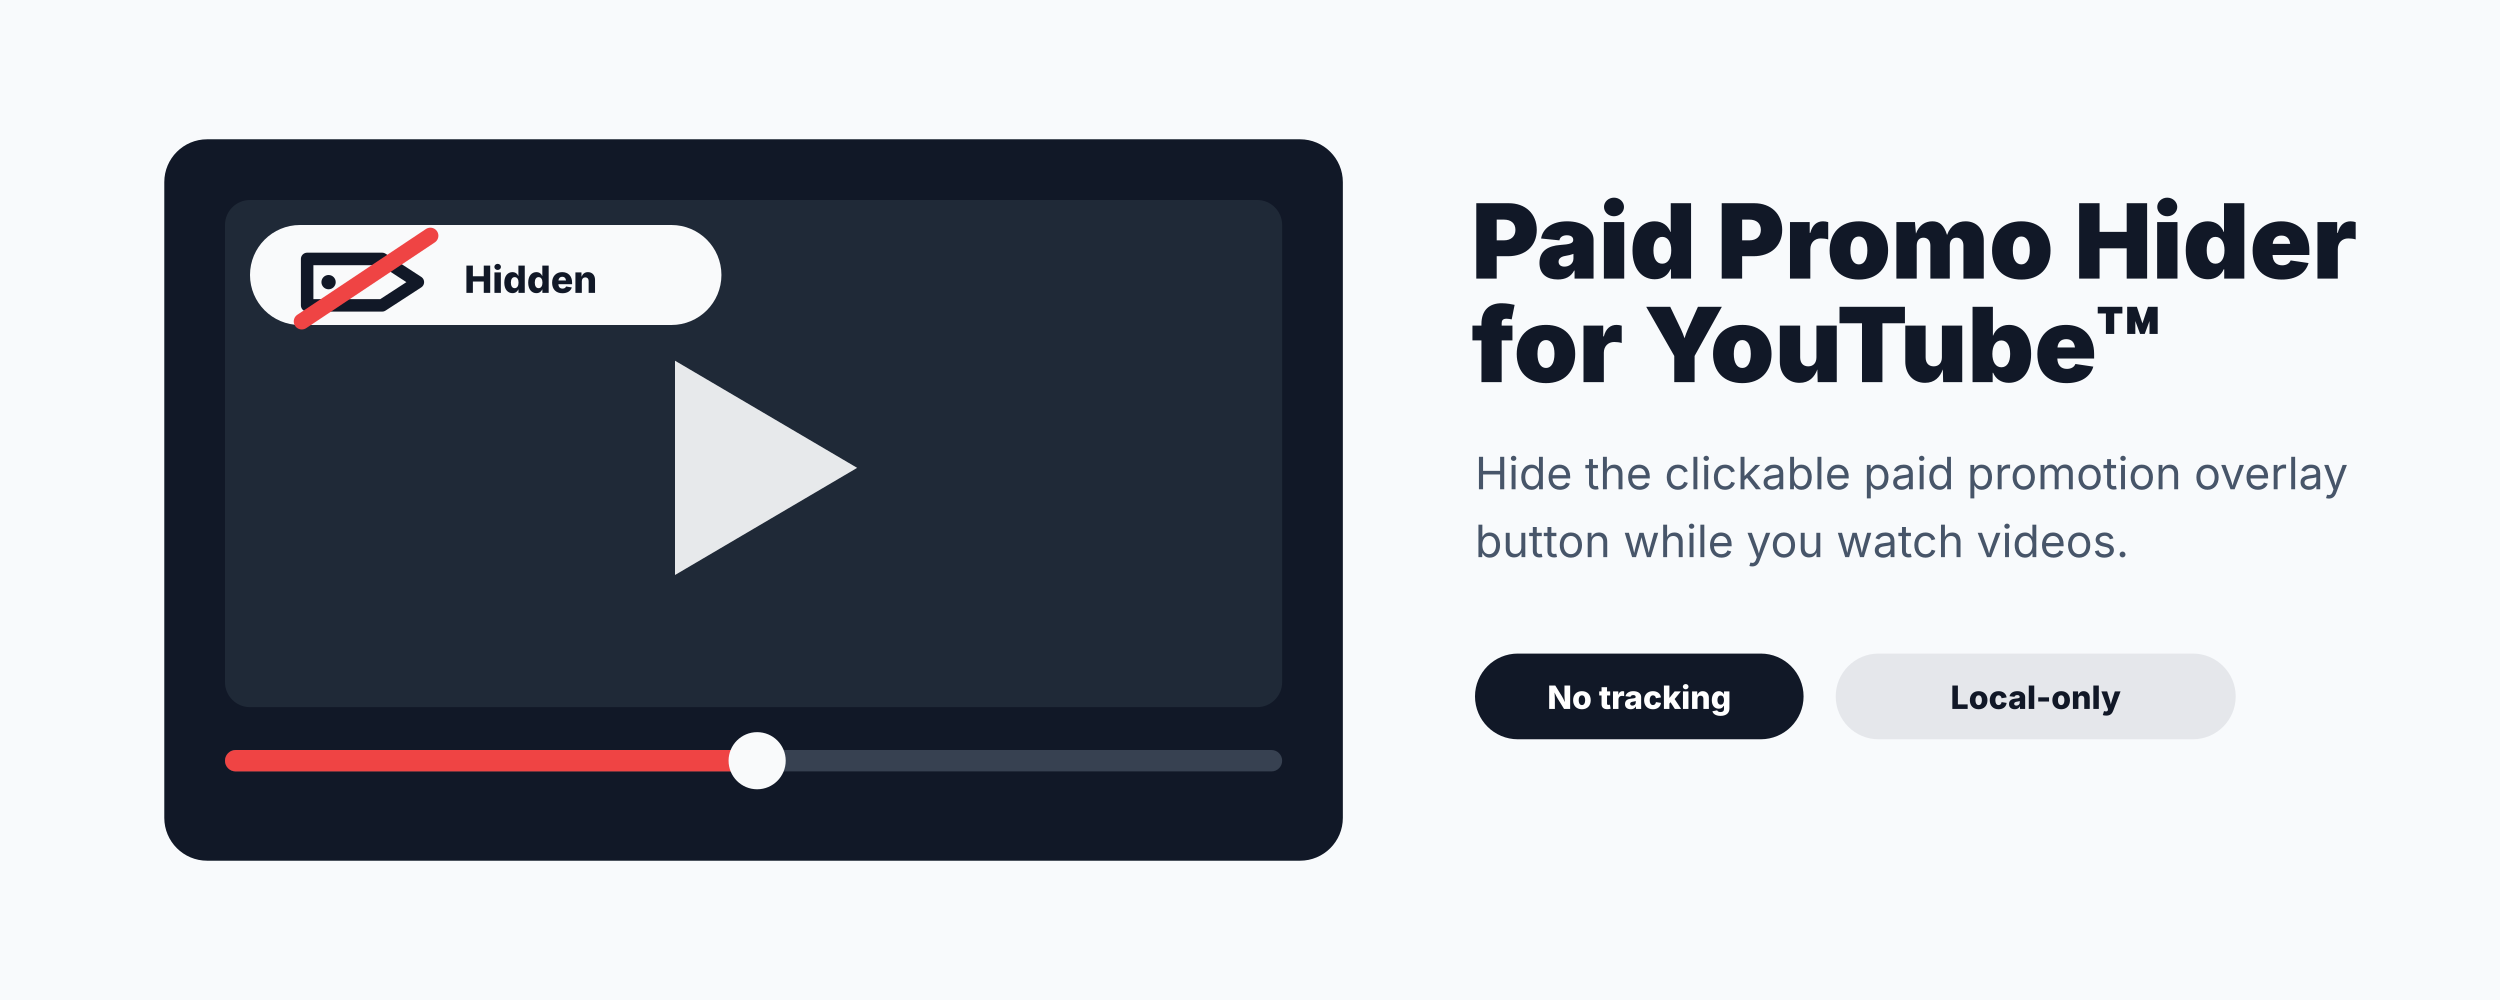
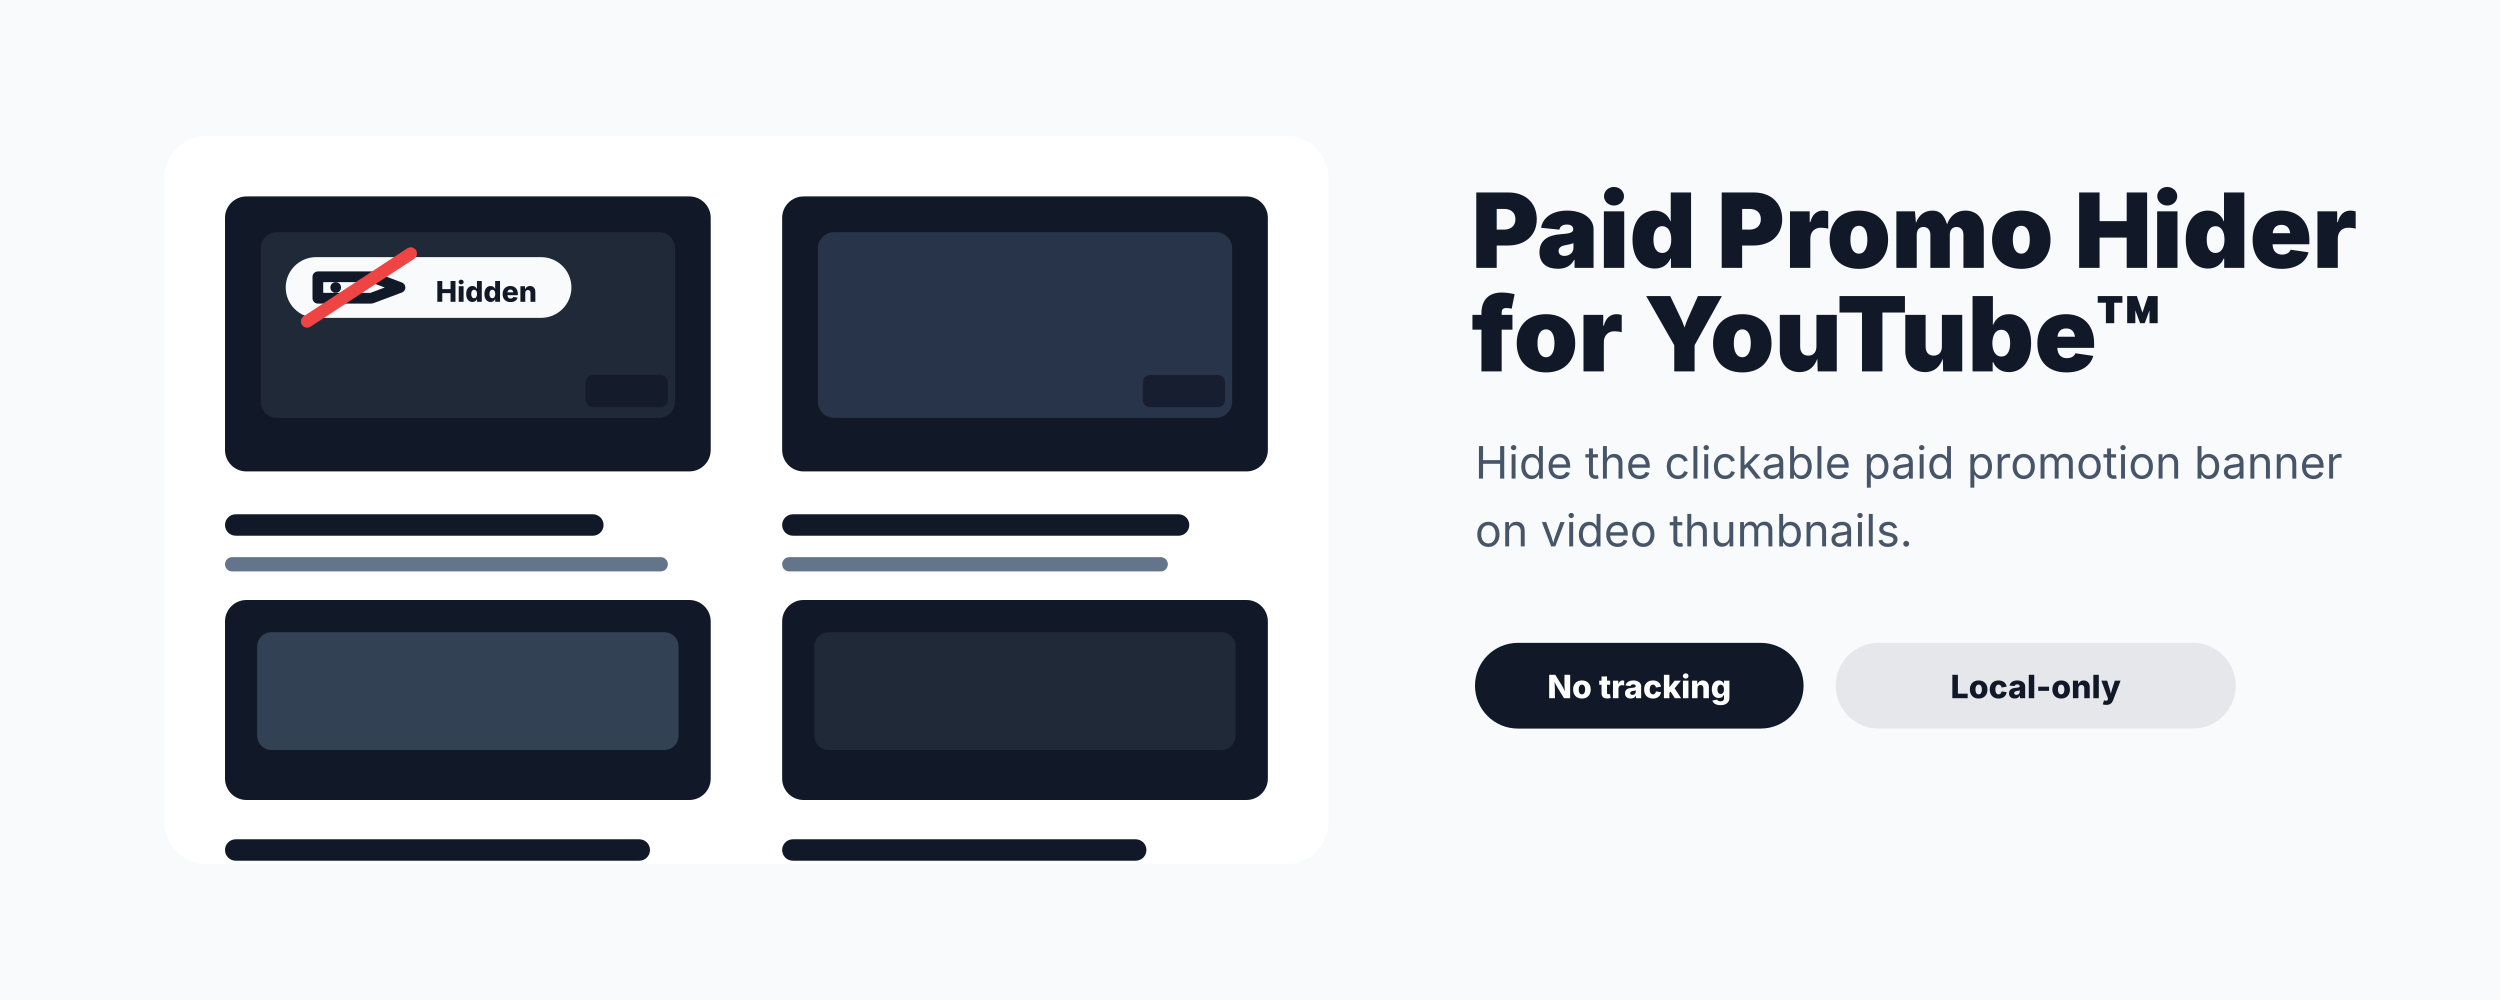
<svg xmlns="http://www.w3.org/2000/svg" width="1400" height="560" viewBox="0 0 1400 560" role="img" aria-labelledby="title desc">
  <rect width="1400" height="560" fill="#f8fafc" />
-   <g transform="translate(92 78)">
-     <rect x="0" y="0" width="660" height="404" rx="24" fill="#111827" />
-     <rect x="34" y="34" width="592" height="284" rx="14" fill="#1f2937" />
-     <path d="M286 124 L388 184 L286 244 Z" fill="#f9fafb" opacity="0.92" />
-     <rect x="34" y="342" width="592" height="12" rx="6" fill="#374151" />
-     <rect x="34" y="342" width="298" height="12" rx="6" fill="#ef4444" />
-     <circle cx="332" cy="348" r="16" fill="#f9fafb" />
-     <g transform="translate(48 48)">
-       <rect x="0" y="0" width="264" height="56" rx="28" fill="#f9fafb" />
-       <path d="M32 19 H74 L94 32 L74 45 H32 Z" fill="none" stroke="#111827" stroke-width="7" stroke-linejoin="round" stroke-linecap="round" />
-       <circle cx="44" cy="32" r="4" fill="#111827" />
-       <text x="120" y="38" font-family="-apple-system, BlinkMacSystemFont, 'Segoe UI', sans-serif" font-size="21" font-weight="800" fill="#111827">Hidden</text>
-       <path d="M29 54 L101 6" stroke="#ef4444" stroke-width="9" stroke-linecap="round" />
+   <g transform="translate(92 76)">
+     <rect x="0" y="0" width="652" height="408" rx="24" fill="#ffffff" />
+     <g transform="translate(34 34)">
+       <rect x="0" y="0" width="272" height="154" rx="12" fill="#111827" />
+       <rect x="20" y="20" width="232" height="104" rx="9" fill="#1f2937" />
+       <rect x="34" y="34" width="160" height="34" rx="17" fill="#f9fafb" />
+       <path d="M52 45 H82 L98 51 L82 57 H52 Z" fill="none" stroke="#111827" stroke-width="6" stroke-linejoin="round" stroke-linecap="round" />
+       <circle cx="62" cy="51" r="3" fill="#111827" />
+       <text x="118" y="59" font-family="-apple-system, BlinkMacSystemFont, 'Segoe UI', sans-serif" font-size="16" font-weight="800" fill="#111827">Hidden</text>
+       <path d="M46 70 L104 32" stroke="#ef4444" stroke-width="7" stroke-linecap="round" />
+       <rect x="202" y="100" width="46" height="18" rx="4" fill="#111827" opacity="0.76" />
+       <rect x="0" y="178" width="212" height="12" rx="6" fill="#111827" />
+       <rect x="0" y="202" width="248" height="8" rx="4" fill="#64748b" />
+     </g>
+     <g transform="translate(346 34)">
+       <rect x="0" y="0" width="272" height="154" rx="12" fill="#111827" />
+       <rect x="20" y="20" width="232" height="104" rx="9" fill="#273449" />
+       <rect x="202" y="100" width="46" height="18" rx="4" fill="#111827" opacity="0.76" />
+       <rect x="0" y="178" width="228" height="12" rx="6" fill="#111827" />
+       <rect x="0" y="202" width="216" height="8" rx="4" fill="#64748b" />
+     </g>
+     <g transform="translate(34 260)">
+       <rect x="0" y="0" width="272" height="112" rx="12" fill="#111827" />
+       <rect x="18" y="18" width="236" height="66" rx="8" fill="#334155" />
+       <rect x="0" y="134" width="238" height="12" rx="6" fill="#111827" />
+     </g>
+     <g transform="translate(346 260)">
+       <rect x="0" y="0" width="272" height="112" rx="12" fill="#111827" />
+       <rect x="18" y="18" width="236" height="66" rx="8" fill="#1f2937" />
+       <rect x="0" y="134" width="204" height="12" rx="6" fill="#111827" />
    </g>
  </g>
-   <g transform="translate(824 156)">
+   <g transform="translate(824 150)">
    <text x="0" y="0" font-family="-apple-system, BlinkMacSystemFont, 'Segoe UI', sans-serif" font-size="58" font-weight="850" fill="#111827">Paid Promo Hider</text>
    <text x="0" y="58" font-family="-apple-system, BlinkMacSystemFont, 'Segoe UI', sans-serif" font-size="58" font-weight="850" fill="#111827">for YouTube™</text>
-     <text x="2" y="118" font-family="-apple-system, BlinkMacSystemFont, 'Segoe UI', sans-serif" font-size="25" fill="#475569">Hide the clickable paid promotion overlay</text>
-     <text x="2" y="156" font-family="-apple-system, BlinkMacSystemFont, 'Segoe UI', sans-serif" font-size="25" fill="#475569">button while you watch videos.</text>
+     <text x="2" y="118" font-family="-apple-system, BlinkMacSystemFont, 'Segoe UI', sans-serif" font-size="25" fill="#475569">Hide the clickable paid promotion banner</text>
+     <text x="2" y="156" font-family="-apple-system, BlinkMacSystemFont, 'Segoe UI', sans-serif" font-size="25" fill="#475569">on video thumbnails.</text>
    <rect x="2" y="210" width="184" height="48" rx="24" fill="#111827" />
    <text x="94" y="241" text-anchor="middle" font-family="-apple-system, BlinkMacSystemFont, 'Segoe UI', sans-serif" font-size="18" font-weight="800" fill="#ffffff">No tracking</text>
    <rect x="204" y="210" width="224" height="48" rx="24" fill="#e5e7eb" />
    <text x="316" y="241" text-anchor="middle" font-family="-apple-system, BlinkMacSystemFont, 'Segoe UI', sans-serif" font-size="18" font-weight="800" fill="#111827">Local-only</text>
  </g>
</svg>
